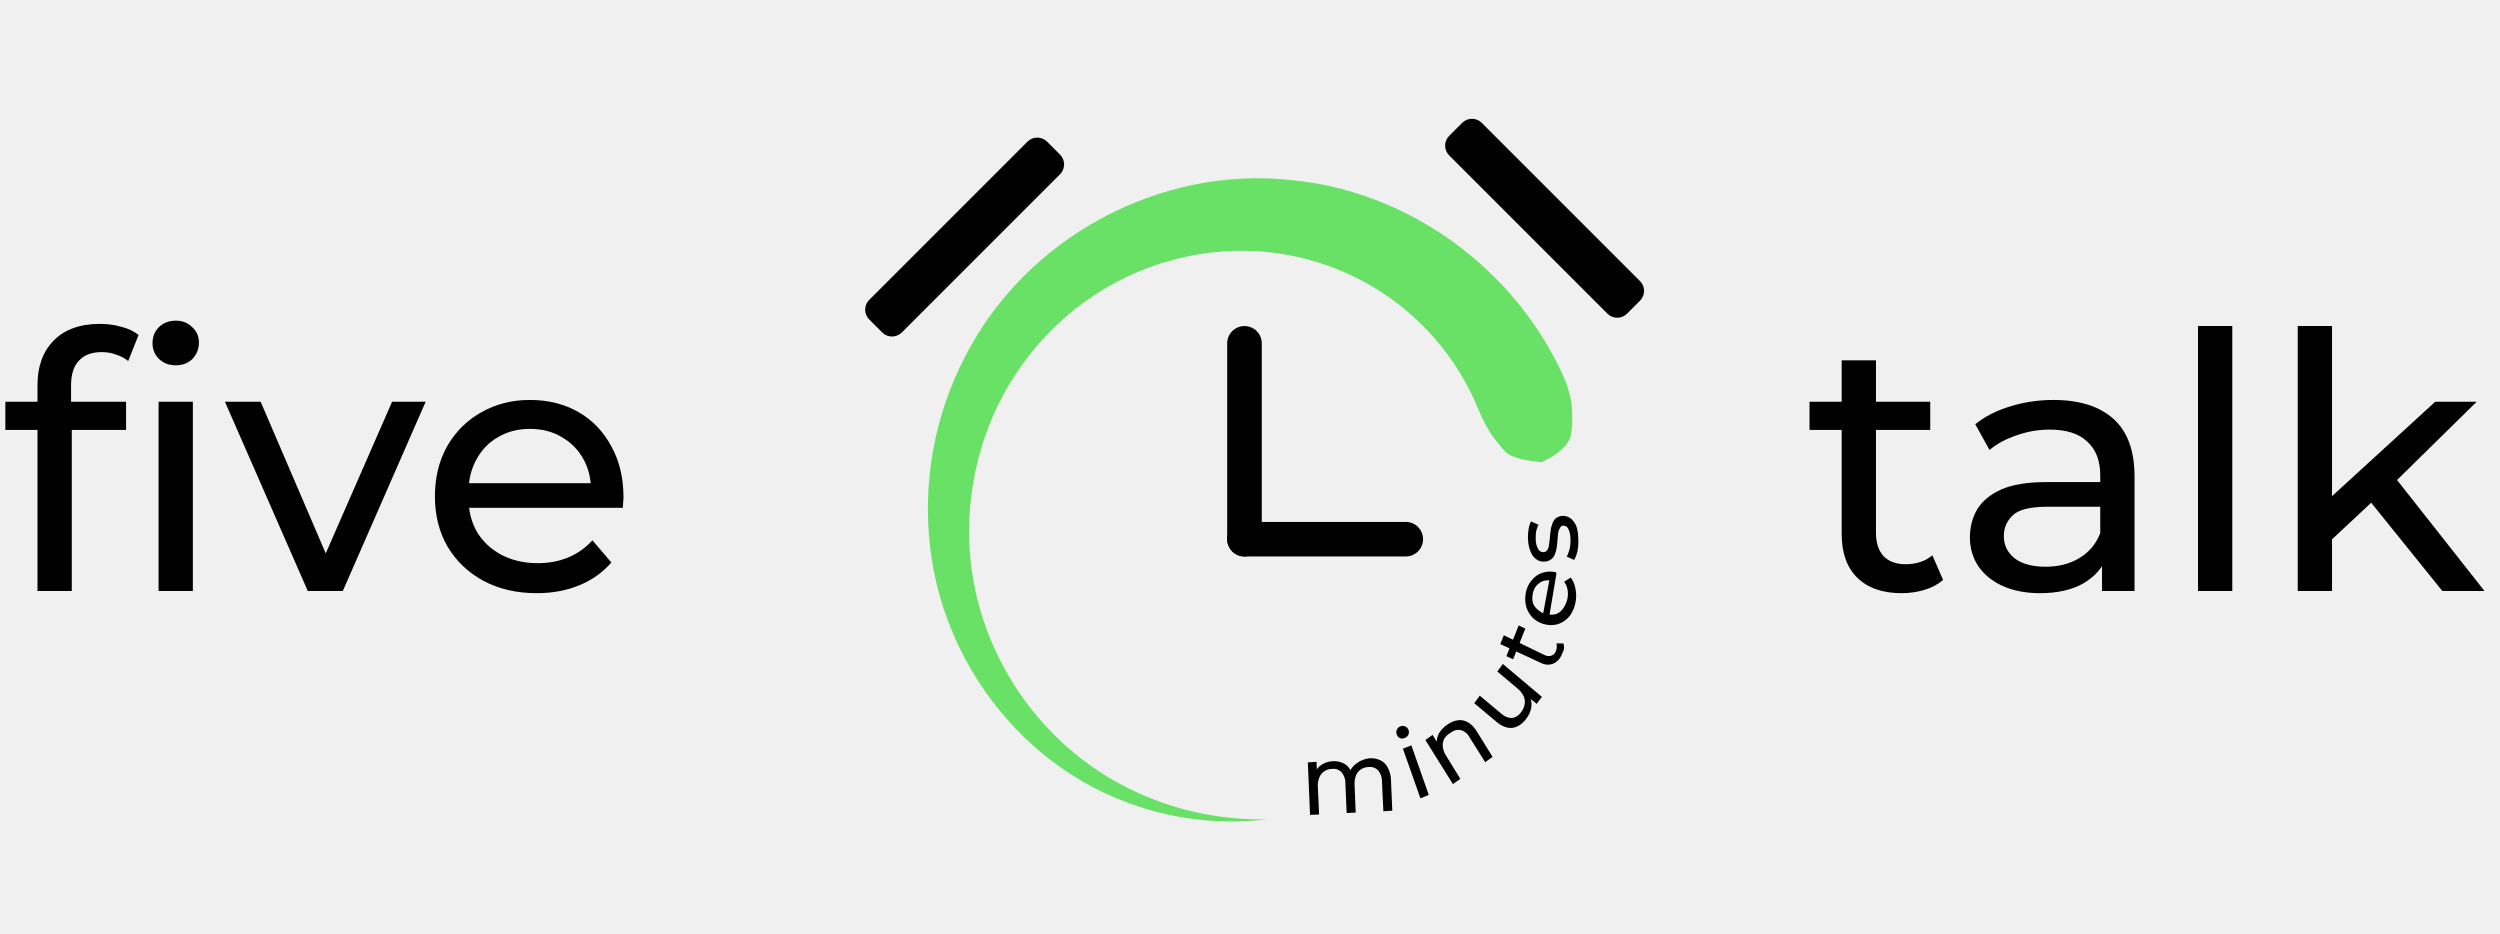
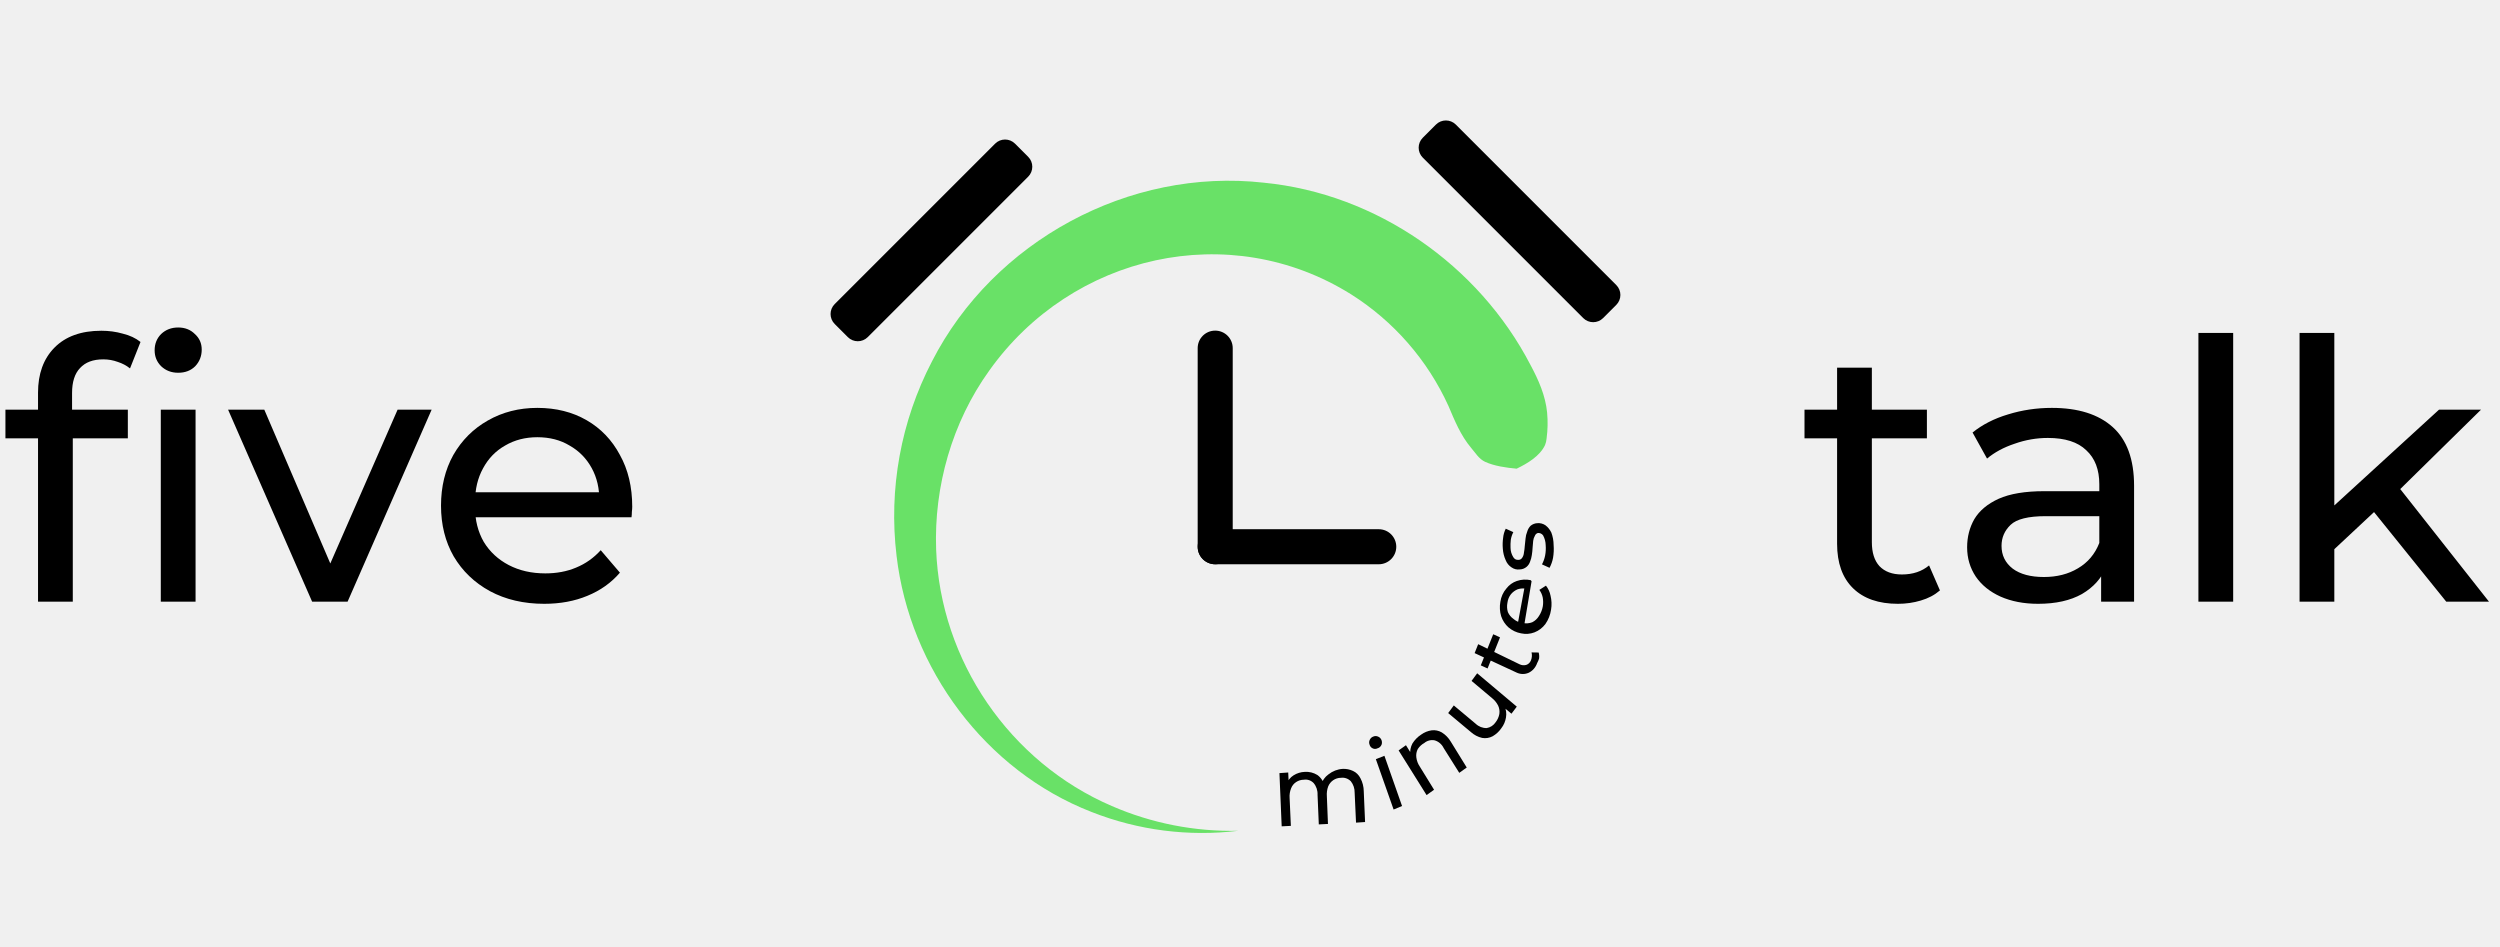
- <svg xmlns="http://www.w3.org/2000/svg" width="217" height="81" viewBox="0 0 217 81" fill="none">
-   <g clip-path="url(#clip0_120_3302)">
-     <path d="M3.255 51.301V33.414C3.255 31.802 3.72 30.52 4.65 29.57C5.601 28.598 6.944 28.113 8.68 28.113C9.321 28.113 9.93 28.195 10.509 28.361C11.108 28.505 11.615 28.743 12.028 29.074L11.129 31.337C10.819 31.089 10.468 30.903 10.075 30.779C9.682 30.634 9.269 30.562 8.835 30.562C7.967 30.562 7.306 30.81 6.851 31.306C6.396 31.781 6.169 32.494 6.169 33.445V35.646L6.231 37.01V51.301H3.255ZM0.465 37.32V34.871H10.943V37.32H0.465ZM13.764 51.301V34.871H16.74V51.301H13.764ZM15.252 31.709C14.673 31.709 14.188 31.523 13.795 31.151C13.423 30.779 13.237 30.324 13.237 29.787C13.237 29.229 13.423 28.764 13.795 28.392C14.188 28.02 14.673 27.834 15.252 27.834C15.831 27.834 16.306 28.02 16.678 28.392C17.071 28.743 17.267 29.187 17.267 29.725C17.267 30.283 17.081 30.758 16.709 31.151C16.337 31.523 15.851 31.709 15.252 31.709ZM26.717 51.301L19.525 34.871H22.625L29.011 49.751H27.523L34.033 34.871H36.947L29.755 51.301H26.717ZM46.586 51.487C44.83 51.487 43.28 51.125 41.936 50.402C40.614 49.678 39.58 48.686 38.836 47.426C38.113 46.165 37.751 44.718 37.751 43.086C37.751 41.453 38.103 40.006 38.805 38.746C39.529 37.485 40.51 36.503 41.75 35.801C43.011 35.077 44.427 34.716 45.997 34.716C47.589 34.716 48.994 35.067 50.213 35.77C51.433 36.472 52.383 37.464 53.065 38.746C53.768 40.006 54.119 41.484 54.119 43.179C54.119 43.303 54.109 43.447 54.088 43.613C54.088 43.778 54.078 43.933 54.057 44.078H40.076V41.939H52.507L51.298 42.683C51.319 41.629 51.102 40.688 50.647 39.862C50.193 39.035 49.562 38.394 48.756 37.94C47.971 37.464 47.051 37.227 45.997 37.227C44.964 37.227 44.044 37.464 43.238 37.94C42.432 38.394 41.802 39.045 41.347 39.893C40.893 40.719 40.665 41.67 40.665 42.745V43.241C40.665 44.336 40.913 45.318 41.409 46.186C41.926 47.033 42.639 47.694 43.548 48.17C44.458 48.645 45.501 48.883 46.679 48.883C47.651 48.883 48.529 48.717 49.314 48.387C50.12 48.056 50.823 47.56 51.422 46.899L53.065 48.821C52.321 49.689 51.391 50.35 50.275 50.805C49.18 51.259 47.95 51.487 46.586 51.487Z" fill="black" />
-     <g clip-path="url(#clip1_120_3302)">
-       <path d="M89.183 12.296L75.449 26.03C74.979 26.5 74.979 27.262 75.449 27.732L76.576 28.859C77.046 29.328 77.807 29.328 78.277 28.859L92.012 15.124C92.482 14.654 92.482 13.893 92.012 13.423L90.885 12.296C90.415 11.826 89.653 11.826 89.183 12.296Z" fill="black" />
-       <path d="M126.917 10.664L125.79 11.791C125.32 12.261 125.32 13.023 125.79 13.493L139.525 27.227C139.994 27.697 140.756 27.697 141.226 27.227L142.353 26.1C142.823 25.63 142.823 24.869 142.353 24.399L128.618 10.664C128.149 10.194 127.387 10.194 126.917 10.664Z" fill="black" />
-       <path d="M109.521 46.801V29.801C109.521 28.972 108.849 28.301 108.021 28.301C107.192 28.301 106.521 28.972 106.521 29.801V46.801C106.521 47.629 107.192 48.301 108.021 48.301C108.849 48.301 109.521 47.629 109.521 46.801Z" fill="black" />
-       <path d="M122.021 45.301H108.021C107.192 45.301 106.521 45.972 106.521 46.801C106.521 47.629 107.192 48.301 108.021 48.301H122.021C122.849 48.301 123.521 47.629 123.521 46.801C123.521 45.972 122.849 45.301 122.021 45.301Z" fill="black" />
-       <path d="M118.943 65.816C119.244 65.802 119.543 65.863 119.818 65.993C120.091 66.118 120.316 66.339 120.455 66.62C120.637 66.96 120.734 67.344 120.738 67.736L120.851 70.366L120.076 70.418L119.958 67.862C119.967 67.502 119.851 67.151 119.632 66.877C119.521 66.764 119.388 66.678 119.242 66.627C119.096 66.575 118.941 66.559 118.789 66.579C118.552 66.579 118.319 66.651 118.119 66.787C117.931 66.916 117.782 67.101 117.692 67.32C117.595 67.587 117.556 67.875 117.579 68.161L117.674 70.53L116.889 70.569L116.782 68.026C116.797 67.659 116.676 67.3 116.445 67.028C116.336 66.916 116.204 66.832 116.06 66.782C115.915 66.733 115.762 66.72 115.612 66.744C115.38 66.743 115.153 66.811 114.955 66.94C114.757 67.066 114.603 67.257 114.516 67.485C114.412 67.746 114.369 68.03 114.391 68.312L114.498 70.695L113.712 70.734L113.52 66.179L114.272 66.125L114.328 67.36L114.126 67.111C114.246 66.8 114.457 66.54 114.728 66.369C115.021 66.185 115.352 66.083 115.691 66.073C116.067 66.046 116.441 66.139 116.767 66.339C117.08 66.565 117.303 66.906 117.394 67.297L117.08 67.175C117.194 66.813 117.418 66.501 117.715 66.288C118.072 66.005 118.499 65.84 118.943 65.816Z" fill="black" />
-       <path d="M123.293 69.296L121.773 64.985L122.506 64.696L124.016 68.995L123.293 69.296ZM121.904 64.06C121.839 64.092 121.768 64.109 121.696 64.107C121.624 64.106 121.554 64.088 121.49 64.053C121.428 64.024 121.373 63.98 121.329 63.926C121.285 63.872 121.252 63.807 121.234 63.738C121.208 63.674 121.196 63.604 121.199 63.534C121.202 63.464 121.219 63.395 121.25 63.333C121.28 63.266 121.322 63.205 121.375 63.156C121.428 63.108 121.49 63.071 121.556 63.049C121.622 63.02 121.693 63.005 121.764 63.006C121.835 63.007 121.905 63.024 121.97 63.056C122.09 63.104 122.188 63.2 122.244 63.323C122.3 63.446 122.31 63.588 122.272 63.718C122.242 63.804 122.193 63.88 122.129 63.94C122.064 63.999 121.987 64.041 121.904 64.06Z" fill="black" />
-       <path d="M125.654 62.88C125.92 62.688 126.224 62.564 126.542 62.517C126.843 62.478 127.149 62.539 127.416 62.694C127.731 62.889 127.998 63.163 128.192 63.492L129.553 65.699L128.913 66.155L127.58 64.036C127.501 63.874 127.391 63.732 127.258 63.618C127.125 63.505 126.971 63.421 126.807 63.374C126.652 63.342 126.492 63.345 126.339 63.385C126.185 63.424 126.041 63.498 125.917 63.602C125.697 63.722 125.507 63.898 125.365 64.114C125.25 64.331 125.205 64.582 125.237 64.83C125.273 65.119 125.378 65.394 125.54 65.628L126.756 67.603L126.115 68.059L123.722 64.235L124.35 63.79L124.995 64.824L124.721 64.618C124.683 64.282 124.746 63.943 124.901 63.648C125.096 63.336 125.353 63.074 125.654 62.88Z" fill="black" />
-       <path d="M132.517 62.331C132.319 62.62 132.063 62.856 131.768 63.025C131.491 63.171 131.178 63.221 130.873 63.166C130.516 63.086 130.184 62.912 129.905 62.662L127.964 61.038L128.445 60.385L130.32 61.955C130.579 62.201 130.916 62.332 131.263 62.322C131.416 62.298 131.564 62.24 131.696 62.153C131.829 62.066 131.943 61.951 132.033 61.815C132.191 61.612 132.298 61.371 132.345 61.112C132.38 60.87 132.344 60.623 132.242 60.403C132.114 60.151 131.936 59.932 131.721 59.761L129.966 58.286L130.446 57.633L133.837 60.488L133.382 61.093L132.465 60.334L132.781 60.432C132.925 60.735 132.97 61.08 132.912 61.414C132.858 61.752 132.722 62.068 132.517 62.331Z" fill="black" />
-       <path d="M131.337 57.221L130.756 56.956L131.82 54.292L132.401 54.558L131.337 57.221ZM135.581 56.756C135.518 56.939 135.422 57.107 135.297 57.249C135.173 57.392 135.024 57.507 134.858 57.587C134.698 57.658 134.525 57.695 134.352 57.694C134.178 57.694 134.006 57.656 133.845 57.584L130.227 55.906L130.532 55.142L134.078 56.864C134.253 56.949 134.451 56.968 134.638 56.919C134.727 56.891 134.809 56.844 134.879 56.779C134.949 56.714 135.005 56.634 135.043 56.543C135.135 56.325 135.156 56.079 135.101 55.846L135.71 55.856C135.757 56.024 135.769 56.201 135.745 56.375C135.702 56.508 135.648 56.636 135.581 56.756Z" fill="black" />
-       <path d="M136.772 52.183C136.707 52.63 136.54 53.052 136.287 53.414C136.044 53.74 135.72 53.987 135.353 54.129C134.986 54.27 134.59 54.3 134.208 54.216C133.812 54.147 133.439 53.971 133.125 53.703C132.84 53.449 132.624 53.118 132.498 52.744C132.38 52.349 132.357 51.928 132.43 51.521C132.491 51.094 132.67 50.696 132.944 50.379C133.177 50.075 133.488 49.851 133.838 49.733C134.223 49.601 134.633 49.577 135.029 49.663L135.103 49.755L134.455 53.619L133.897 53.515L134.543 50.045L134.68 50.4C134.427 50.349 134.165 50.362 133.918 50.44C133.695 50.53 133.496 50.675 133.337 50.864C133.172 51.074 133.067 51.331 133.035 51.604C132.983 51.867 132.996 52.139 133.074 52.394C133.178 52.629 133.34 52.828 133.542 52.971C133.744 53.149 133.987 53.266 134.245 53.308L134.37 53.33C134.633 53.385 134.905 53.363 135.157 53.266C135.393 53.151 135.593 52.965 135.734 52.732C135.9 52.482 136.013 52.197 136.066 51.896C136.105 51.647 136.102 51.392 136.058 51.145C136.009 50.907 135.909 50.685 135.768 50.495L136.333 50.132C136.529 50.377 136.664 50.67 136.725 50.986C136.823 51.377 136.839 51.785 136.772 52.183Z" fill="black" />
-       <path d="M136.99 46.65C137.019 47.019 137.002 47.39 136.94 47.754C136.884 48.053 136.783 48.34 136.641 48.605L135.993 48.31C136.119 48.074 136.21 47.82 136.262 47.555C136.319 47.261 136.335 46.959 136.31 46.66C136.303 46.368 136.227 46.083 136.089 45.831C136.037 45.759 135.969 45.703 135.891 45.666C135.813 45.63 135.727 45.616 135.643 45.625C135.585 45.64 135.532 45.67 135.487 45.711C135.442 45.753 135.407 45.805 135.385 45.864C135.308 45.995 135.258 46.142 135.241 46.296L135.191 46.87C135.181 47.083 135.159 47.295 135.126 47.505C135.099 47.705 135.047 47.899 134.972 48.084C134.912 48.26 134.806 48.414 134.667 48.529C134.5 48.665 134.298 48.74 134.088 48.743C133.842 48.777 133.593 48.715 133.386 48.567C133.162 48.424 132.987 48.208 132.886 47.95C132.745 47.64 132.662 47.304 132.641 46.96C132.615 46.653 132.624 46.343 132.668 46.039C132.693 45.764 132.77 45.498 132.893 45.256L133.541 45.551C133.434 45.757 133.361 45.98 133.324 46.212C133.299 46.44 133.292 46.67 133.302 46.899C133.307 47.182 133.389 47.457 133.537 47.692C133.582 47.772 133.648 47.837 133.727 47.878C133.806 47.919 133.895 47.934 133.982 47.923C134.046 47.924 134.109 47.908 134.166 47.876C134.222 47.843 134.27 47.796 134.305 47.738C134.389 47.611 134.439 47.462 134.449 47.306C134.485 47.117 134.509 46.926 134.521 46.733L134.587 46.098C134.604 45.894 134.652 45.694 134.73 45.506C134.784 45.312 134.887 45.136 135.028 45C135.189 44.871 135.382 44.796 135.583 44.784C135.829 44.76 136.075 44.821 136.285 44.96C136.501 45.123 136.676 45.339 136.796 45.59C136.922 45.927 136.987 46.287 136.99 46.65Z" fill="black" />
-       <path d="M133.841 40.111C134.766 39.662 135.815 39.037 136.255 38.098C136.328 37.916 136.374 37.724 136.389 37.528C136.487 36.793 136.502 36.05 136.433 35.312C136.289 33.852 135.694 32.517 135.016 31.253C130.573 22.676 121.805 16.579 112.187 15.639C100.655 14.339 89.041 20.639 83.776 30.938C81.115 36.054 80.058 41.853 80.745 47.575C81.879 57.257 88.384 65.984 97.431 69.502C101.423 71.078 105.746 71.632 110.009 71.115C106.282 71.201 102.582 70.477 99.164 68.992C90.431 65.232 84.493 56.553 84.134 47.051C83.936 41.63 85.509 36.136 88.675 31.73C95.754 21.77 109.259 18.682 119.665 25.202C123.31 27.507 126.204 30.828 127.991 34.759C128.515 35.99 129.029 37.268 129.926 38.335C130.287 38.75 130.592 39.286 131.123 39.531C131.91 39.893 132.935 40.039 133.837 40.12L133.841 40.111Z" fill="#69E167" />
+ <svg xmlns="http://www.w3.org/2000/svg" width="214" height="81" viewBox="0 0 214 81" fill="none">
+   <g clip-path="url(#clip0_106_3584)">
+     <path d="M3.255 51.5V33.613C3.255 32.001 3.72 30.72 4.65 29.769C5.601 28.798 6.944 28.312 8.68 28.312C9.321 28.312 9.93 28.395 10.509 28.56C11.108 28.705 11.615 28.942 12.028 29.273L11.129 31.536C10.819 31.288 10.468 31.102 10.075 30.978C9.682 30.833 9.269 30.761 8.835 30.761C7.967 30.761 7.306 31.009 6.851 31.505C6.396 31.98 6.169 32.693 6.169 33.644V35.845L6.231 37.209V51.5H3.255ZM0.465 37.519V35.07H10.943V37.519H0.465ZM13.764 51.5V35.07H16.74V51.5H13.764ZM15.252 31.908C14.673 31.908 14.188 31.722 13.795 31.35C13.423 30.978 13.237 30.523 13.237 29.986C13.237 29.428 13.423 28.963 13.795 28.591C14.188 28.219 14.673 28.033 15.252 28.033C15.831 28.033 16.306 28.219 16.678 28.591C17.071 28.942 17.267 29.387 17.267 29.924C17.267 30.482 17.081 30.957 16.709 31.35C16.337 31.722 15.851 31.908 15.252 31.908ZM26.717 51.5L19.525 35.07H22.625L29.011 49.95H27.523L34.033 35.07H36.947L29.755 51.5H26.717ZM46.586 51.686C44.83 51.686 43.28 51.324 41.936 50.601C40.614 49.878 39.58 48.886 38.836 47.625C38.113 46.364 37.751 44.918 37.751 43.285C37.751 41.652 38.103 40.206 38.805 38.945C39.529 37.684 40.51 36.703 41.75 36C43.011 35.277 44.427 34.915 45.997 34.915C47.589 34.915 48.994 35.266 50.213 35.969C51.433 36.672 52.383 37.664 53.065 38.945C53.768 40.206 54.119 41.683 54.119 43.378C54.119 43.502 54.109 43.647 54.088 43.812C54.088 43.977 54.078 44.132 54.057 44.277H40.076V42.138H52.507L51.298 42.882C51.319 41.828 51.102 40.888 50.647 40.061C50.193 39.234 49.562 38.594 48.756 38.139C47.971 37.664 47.051 37.426 45.997 37.426C44.964 37.426 44.044 37.664 43.238 38.139C42.432 38.594 41.802 39.245 41.347 40.092C40.893 40.919 40.665 41.869 40.665 42.944V43.44C40.665 44.535 40.913 45.517 41.409 46.385C41.926 47.232 42.639 47.894 43.548 48.369C44.458 48.844 45.501 49.082 46.679 49.082C47.651 49.082 48.529 48.917 49.314 48.586C50.12 48.255 50.823 47.759 51.422 47.098L53.065 49.02C52.321 49.888 51.391 50.549 50.275 51.004C49.18 51.459 47.95 51.686 46.586 51.686Z" fill="black" />
+     <g clip-path="url(#clip1_106_3584)">
+       <path d="M85.183 12.296L71.449 26.03C70.979 26.5 70.979 27.262 71.449 27.732L72.576 28.859C73.046 29.328 73.807 29.328 74.277 28.859L88.012 15.124C88.482 14.654 88.482 13.893 88.012 13.423L86.885 12.296C86.415 11.826 85.653 11.826 85.183 12.296Z" fill="black" />
+       <path d="M122.917 10.664L121.79 11.791C121.32 12.261 121.32 13.023 121.79 13.493L135.525 27.227C135.994 27.697 136.756 27.697 137.226 27.227L138.353 26.1C138.823 25.63 138.823 24.869 138.353 24.399L124.619 10.664C124.149 10.194 123.387 10.194 122.917 10.664Z" fill="black" />
+       <path d="M105.521 46.801V29.801C105.521 28.972 104.849 28.301 104.021 28.301C103.192 28.301 102.521 28.972 102.521 29.801V46.801C102.521 47.629 103.192 48.301 104.021 48.301C104.849 48.301 105.521 47.629 105.521 46.801Z" fill="black" />
+       <path d="M118.021 45.301H104.021C103.192 45.301 102.521 45.972 102.521 46.801C102.521 47.629 103.192 48.301 104.021 48.301H118.021C118.849 48.301 119.521 47.629 119.521 46.801C119.521 45.972 118.849 45.301 118.021 45.301Z" fill="black" />
+       <path d="M114.943 65.816C115.244 65.802 115.543 65.863 115.818 65.993C116.091 66.118 116.316 66.339 116.455 66.62C116.637 66.96 116.734 67.344 116.738 67.736L116.851 70.366L116.076 70.418L115.958 67.862C115.967 67.502 115.851 67.151 115.632 66.877C115.521 66.764 115.388 66.678 115.242 66.627C115.096 66.575 114.941 66.559 114.789 66.579C114.552 66.579 114.319 66.651 114.119 66.787C113.931 66.916 113.782 67.101 113.692 67.32C113.595 67.587 113.556 67.875 113.579 68.161L113.674 70.53L112.889 70.569L112.782 68.026C112.798 67.659 112.677 67.3 112.445 67.028C112.336 66.916 112.204 66.832 112.06 66.782C111.915 66.733 111.762 66.72 111.612 66.744C111.381 66.743 111.153 66.811 110.955 66.94C110.757 67.066 110.603 67.257 110.516 67.485C110.412 67.746 110.369 68.03 110.391 68.312L110.498 70.695L109.712 70.734L109.52 66.179L110.272 66.125L110.328 67.36L110.126 67.111C110.246 66.8 110.457 66.54 110.728 66.369C111.021 66.185 111.352 66.083 111.692 66.073C112.067 66.046 112.441 66.139 112.767 66.339C113.08 66.565 113.303 66.906 113.394 67.297L113.08 67.175C113.195 66.813 113.418 66.501 113.715 66.288C114.072 66.005 114.499 65.84 114.943 65.816Z" fill="black" />
+       <path d="M119.293 69.296L117.773 64.985L118.506 64.696L120.016 68.995L119.293 69.296ZM117.904 64.06C117.839 64.092 117.768 64.109 117.696 64.107C117.624 64.106 117.554 64.088 117.49 64.053C117.428 64.024 117.373 63.98 117.329 63.926C117.285 63.872 117.252 63.807 117.234 63.738C117.208 63.674 117.196 63.604 117.199 63.534C117.202 63.464 117.219 63.395 117.25 63.333C117.28 63.266 117.322 63.205 117.375 63.156C117.428 63.108 117.49 63.071 117.556 63.049C117.622 63.02 117.693 63.005 117.764 63.006C117.835 63.007 117.905 63.024 117.97 63.056C118.09 63.104 118.188 63.2 118.244 63.323C118.3 63.446 118.31 63.588 118.272 63.718C118.242 63.804 118.193 63.88 118.129 63.94C118.064 63.999 117.987 64.041 117.904 64.06Z" fill="black" />
+       <path d="M121.654 62.88C121.92 62.688 122.224 62.564 122.542 62.517C122.843 62.478 123.149 62.539 123.416 62.694C123.731 62.889 123.998 63.163 124.192 63.492L125.553 65.699L124.913 66.155L123.58 64.036C123.501 63.874 123.391 63.732 123.258 63.618C123.125 63.505 122.971 63.421 122.807 63.374C122.652 63.342 122.492 63.345 122.339 63.385C122.185 63.424 122.041 63.498 121.917 63.602C121.697 63.722 121.507 63.898 121.365 64.114C121.25 64.331 121.205 64.582 121.237 64.83C121.273 65.119 121.378 65.394 121.54 65.628L122.756 67.603L122.115 68.059L119.722 64.235L120.35 63.79L120.995 64.824L120.721 64.618C120.683 64.282 120.746 63.943 120.901 63.648C121.096 63.336 121.353 63.074 121.654 62.88Z" fill="black" />
+       <path d="M128.517 62.331C128.319 62.62 128.063 62.856 127.768 63.025C127.491 63.171 127.178 63.221 126.873 63.166C126.516 63.086 126.184 62.912 125.905 62.662L123.964 61.038L124.445 60.385L126.32 61.955C126.579 62.201 126.916 62.332 127.263 62.322C127.416 62.298 127.564 62.24 127.696 62.153C127.829 62.066 127.943 61.951 128.033 61.815C128.191 61.612 128.298 61.371 128.345 61.112C128.38 60.87 128.344 60.623 128.242 60.403C128.114 60.151 127.936 59.932 127.721 59.761L125.966 58.286L126.446 57.633L129.837 60.488L129.382 61.093L128.465 60.334L128.781 60.432C128.925 60.735 128.97 61.08 128.912 61.414C128.858 61.752 128.722 62.068 128.517 62.331Z" fill="black" />
+       <path d="M127.337 57.221L126.756 56.956L127.82 54.292L128.401 54.558L127.337 57.221ZM131.581 56.756C131.518 56.939 131.422 57.107 131.298 57.249C131.173 57.392 131.024 57.507 130.858 57.587C130.698 57.658 130.525 57.695 130.352 57.694C130.178 57.694 130.006 57.656 129.846 57.584L126.228 55.906L126.532 55.142L130.078 56.864C130.253 56.949 130.451 56.968 130.638 56.919C130.727 56.891 130.809 56.844 130.879 56.779C130.949 56.714 131.005 56.634 131.043 56.543C131.136 56.325 131.156 56.079 131.101 55.846L131.71 55.856C131.757 56.024 131.769 56.201 131.745 56.375C131.702 56.508 131.648 56.636 131.581 56.756Z" fill="black" />
+       <path d="M132.772 52.183C132.707 52.63 132.54 53.052 132.287 53.414C132.044 53.74 131.721 53.987 131.353 54.129C130.986 54.27 130.59 54.3 130.208 54.216C129.812 54.147 129.439 53.971 129.125 53.703C128.84 53.449 128.624 53.118 128.498 52.744C128.38 52.349 128.357 51.928 128.43 51.521C128.491 51.094 128.67 50.696 128.944 50.379C129.177 50.075 129.488 49.851 129.838 49.733C130.223 49.601 130.633 49.577 131.029 49.663L131.103 49.755L130.455 53.619L129.898 53.515L130.543 50.045L130.68 50.4C130.427 50.349 130.165 50.362 129.918 50.44C129.695 50.53 129.496 50.675 129.337 50.864C129.172 51.074 129.067 51.331 129.035 51.604C128.983 51.867 128.996 52.139 129.074 52.394C129.178 52.629 129.34 52.828 129.542 52.971C129.744 53.149 129.987 53.266 130.245 53.308L130.37 53.33C130.633 53.385 130.905 53.363 131.157 53.266C131.393 53.151 131.593 52.965 131.734 52.732C131.9 52.482 132.014 52.197 132.066 51.896C132.105 51.647 132.102 51.392 132.058 51.145C132.009 50.907 131.909 50.685 131.768 50.495L132.333 50.132C132.529 50.377 132.664 50.67 132.725 50.986C132.823 51.377 132.839 51.785 132.772 52.183Z" fill="black" />
+       <path d="M132.99 46.65C133.019 47.019 133.002 47.39 132.94 47.754C132.884 48.053 132.783 48.34 132.641 48.605L131.993 48.31C132.119 48.074 132.21 47.82 132.262 47.555C132.319 47.261 132.335 46.959 132.31 46.66C132.303 46.368 132.227 46.083 132.089 45.831C132.037 45.759 131.969 45.703 131.891 45.666C131.813 45.63 131.727 45.616 131.643 45.625C131.585 45.64 131.532 45.67 131.487 45.711C131.442 45.753 131.407 45.805 131.385 45.864C131.308 45.995 131.258 46.142 131.241 46.296L131.191 46.87C131.181 47.083 131.159 47.295 131.126 47.505C131.099 47.705 131.047 47.899 130.972 48.084C130.912 48.26 130.806 48.414 130.667 48.529C130.5 48.665 130.298 48.74 130.088 48.743C129.842 48.777 129.593 48.715 129.386 48.567C129.162 48.424 128.987 48.208 128.886 47.95C128.745 47.64 128.662 47.304 128.641 46.96C128.615 46.653 128.624 46.343 128.668 46.039C128.693 45.764 128.77 45.498 128.893 45.256L129.541 45.551C129.434 45.757 129.361 45.98 129.324 46.212C129.299 46.44 129.292 46.67 129.302 46.899C129.307 47.182 129.389 47.457 129.537 47.692C129.582 47.772 129.648 47.837 129.727 47.878C129.806 47.919 129.895 47.934 129.982 47.923C130.046 47.924 130.109 47.908 130.166 47.876C130.222 47.843 130.27 47.796 130.305 47.738C130.389 47.611 130.439 47.462 130.449 47.306C130.485 47.117 130.509 46.926 130.521 46.733L130.587 46.098C130.604 45.894 130.652 45.694 130.73 45.506C130.784 45.312 130.887 45.136 131.028 45C131.189 44.871 131.382 44.796 131.583 44.784C131.829 44.76 132.075 44.821 132.285 44.96C132.501 45.123 132.676 45.339 132.796 45.59C132.922 45.927 132.987 46.287 132.99 46.65Z" fill="black" />
+       <path d="M129.841 40.111C130.766 39.662 131.815 39.037 132.255 38.098C132.328 37.916 132.374 37.724 132.389 37.528C132.487 36.793 132.502 36.05 132.433 35.312C132.289 33.852 131.694 32.517 131.016 31.253C126.573 22.676 117.805 16.579 108.188 15.639C96.655 14.339 85.041 20.639 79.776 30.938C77.115 36.054 76.058 41.853 76.745 47.575C77.879 57.257 84.384 65.984 93.431 69.502C97.423 71.078 101.746 71.632 106.009 71.115C102.282 71.201 98.582 70.477 95.164 68.992C86.431 65.232 80.493 56.553 80.134 47.051C79.936 41.63 81.509 36.136 84.675 31.73C91.754 21.77 105.259 18.682 115.665 25.202C119.31 27.507 122.204 30.828 123.991 34.759C124.515 35.99 125.029 37.268 125.926 38.335C126.287 38.75 126.592 39.286 127.123 39.531C127.91 39.893 128.935 40.039 129.837 40.12L129.841 40.111Z" fill="#69E167" />
    </g>
-     <path d="M165.065 51.487C163.411 51.487 162.13 51.042 161.221 50.154C160.311 49.265 159.857 47.994 159.857 46.341V31.275H162.833V46.217C162.833 47.105 163.05 47.787 163.484 48.263C163.938 48.738 164.579 48.976 165.406 48.976C166.336 48.976 167.111 48.717 167.731 48.201L168.661 50.34C168.206 50.732 167.658 51.022 167.018 51.208C166.398 51.394 165.747 51.487 165.065 51.487ZM157.067 37.32V34.871H167.545V37.32H157.067ZM182.457 51.301V47.829L182.302 47.178V41.257C182.302 39.996 181.93 39.025 181.186 38.343C180.463 37.64 179.368 37.289 177.9 37.289C176.929 37.289 175.978 37.454 175.048 37.785C174.118 38.095 173.333 38.518 172.692 39.056L171.452 36.824C172.3 36.142 173.312 35.625 174.49 35.274C175.689 34.902 176.939 34.716 178.241 34.716C180.494 34.716 182.23 35.263 183.449 36.359C184.669 37.454 185.278 39.128 185.278 41.381V51.301H182.457ZM177.063 51.487C175.844 51.487 174.769 51.28 173.839 50.867C172.93 50.453 172.227 49.885 171.731 49.162C171.235 48.418 170.987 47.581 170.987 46.651C170.987 45.762 171.194 44.956 171.607 44.233C172.041 43.509 172.734 42.931 173.684 42.497C174.656 42.063 175.958 41.846 177.59 41.846H182.798V43.985H177.714C176.226 43.985 175.224 44.233 174.707 44.729C174.191 45.225 173.932 45.824 173.932 46.527C173.932 47.333 174.253 47.984 174.893 48.48C175.534 48.955 176.423 49.193 177.559 49.193C178.675 49.193 179.647 48.945 180.473 48.449C181.321 47.953 181.93 47.229 182.302 46.279L182.891 48.325C182.499 49.296 181.806 50.071 180.814 50.65C179.822 51.208 178.572 51.487 177.063 51.487ZM190.786 51.301V28.299H193.762V51.301H190.786ZM201.862 47.333L201.924 43.52L211.379 34.871H214.975L207.721 42.001L206.109 43.365L201.862 47.333ZM199.444 51.301V28.299H202.42V51.301H199.444ZM211.999 51.301L205.551 43.303L207.473 40.916L215.657 51.301H211.999Z" fill="black" />
+     <path d="M162.463 51.686C160.81 51.686 159.528 51.242 158.619 50.353C157.71 49.464 157.255 48.193 157.255 46.54V31.474H160.231V46.416C160.231 47.305 160.448 47.987 160.882 48.462C161.337 48.937 161.977 49.175 162.804 49.175C163.734 49.175 164.509 48.917 165.129 48.4L166.059 50.539C165.604 50.932 165.057 51.221 164.416 51.407C163.796 51.593 163.145 51.686 162.463 51.686ZM154.465 37.519V35.07H164.943V37.519H154.465ZM179.856 51.5V48.028L179.701 47.377V41.456C179.701 40.195 179.329 39.224 178.585 38.542C177.862 37.839 176.766 37.488 175.299 37.488C174.328 37.488 173.377 37.653 172.447 37.984C171.517 38.294 170.732 38.718 170.091 39.255L168.851 37.023C169.698 36.341 170.711 35.824 171.889 35.473C173.088 35.101 174.338 34.915 175.64 34.915C177.893 34.915 179.629 35.463 180.848 36.558C182.067 37.653 182.677 39.327 182.677 41.58V51.5H179.856ZM174.462 51.686C173.243 51.686 172.168 51.479 171.238 51.066C170.329 50.653 169.626 50.084 169.13 49.361C168.634 48.617 168.386 47.78 168.386 46.85C168.386 45.961 168.593 45.155 169.006 44.432C169.44 43.709 170.132 43.13 171.083 42.696C172.054 42.262 173.356 42.045 174.989 42.045H180.197V44.184H175.113C173.625 44.184 172.623 44.432 172.106 44.928C171.589 45.424 171.331 46.023 171.331 46.726C171.331 47.532 171.651 48.183 172.292 48.679C172.933 49.154 173.821 49.392 174.958 49.392C176.074 49.392 177.045 49.144 177.872 48.648C178.719 48.152 179.329 47.429 179.701 46.478L180.29 48.524C179.897 49.495 179.205 50.27 178.213 50.849C177.221 51.407 175.971 51.686 174.462 51.686ZM188.184 51.5V28.498H191.16V51.5H188.184ZM199.26 47.532L199.322 43.719L208.777 35.07H212.373L205.119 42.2L203.507 43.564L199.26 47.532ZM196.842 51.5V28.498H199.818V51.5H196.842ZM209.397 51.5L202.949 43.502L204.871 41.115L213.055 51.5H209.397Z" fill="black" />
  </g>
  <defs>
-     <clipPath id="clip0_120_3302">
-       <rect width="216.602" height="80.602" fill="white" />
+     <clipPath id="clip0_106_3584">
+       <rect width="214" height="81" fill="white" />
    </clipPath>
-     <clipPath id="clip1_120_3302">
-       <rect width="80.602" height="80.602" fill="white" transform="translate(66)" />
+     <clipPath id="clip1_106_3584">
+       <rect width="68" height="81" fill="white" transform="translate(71)" />
    </clipPath>
  </defs>
</svg>
